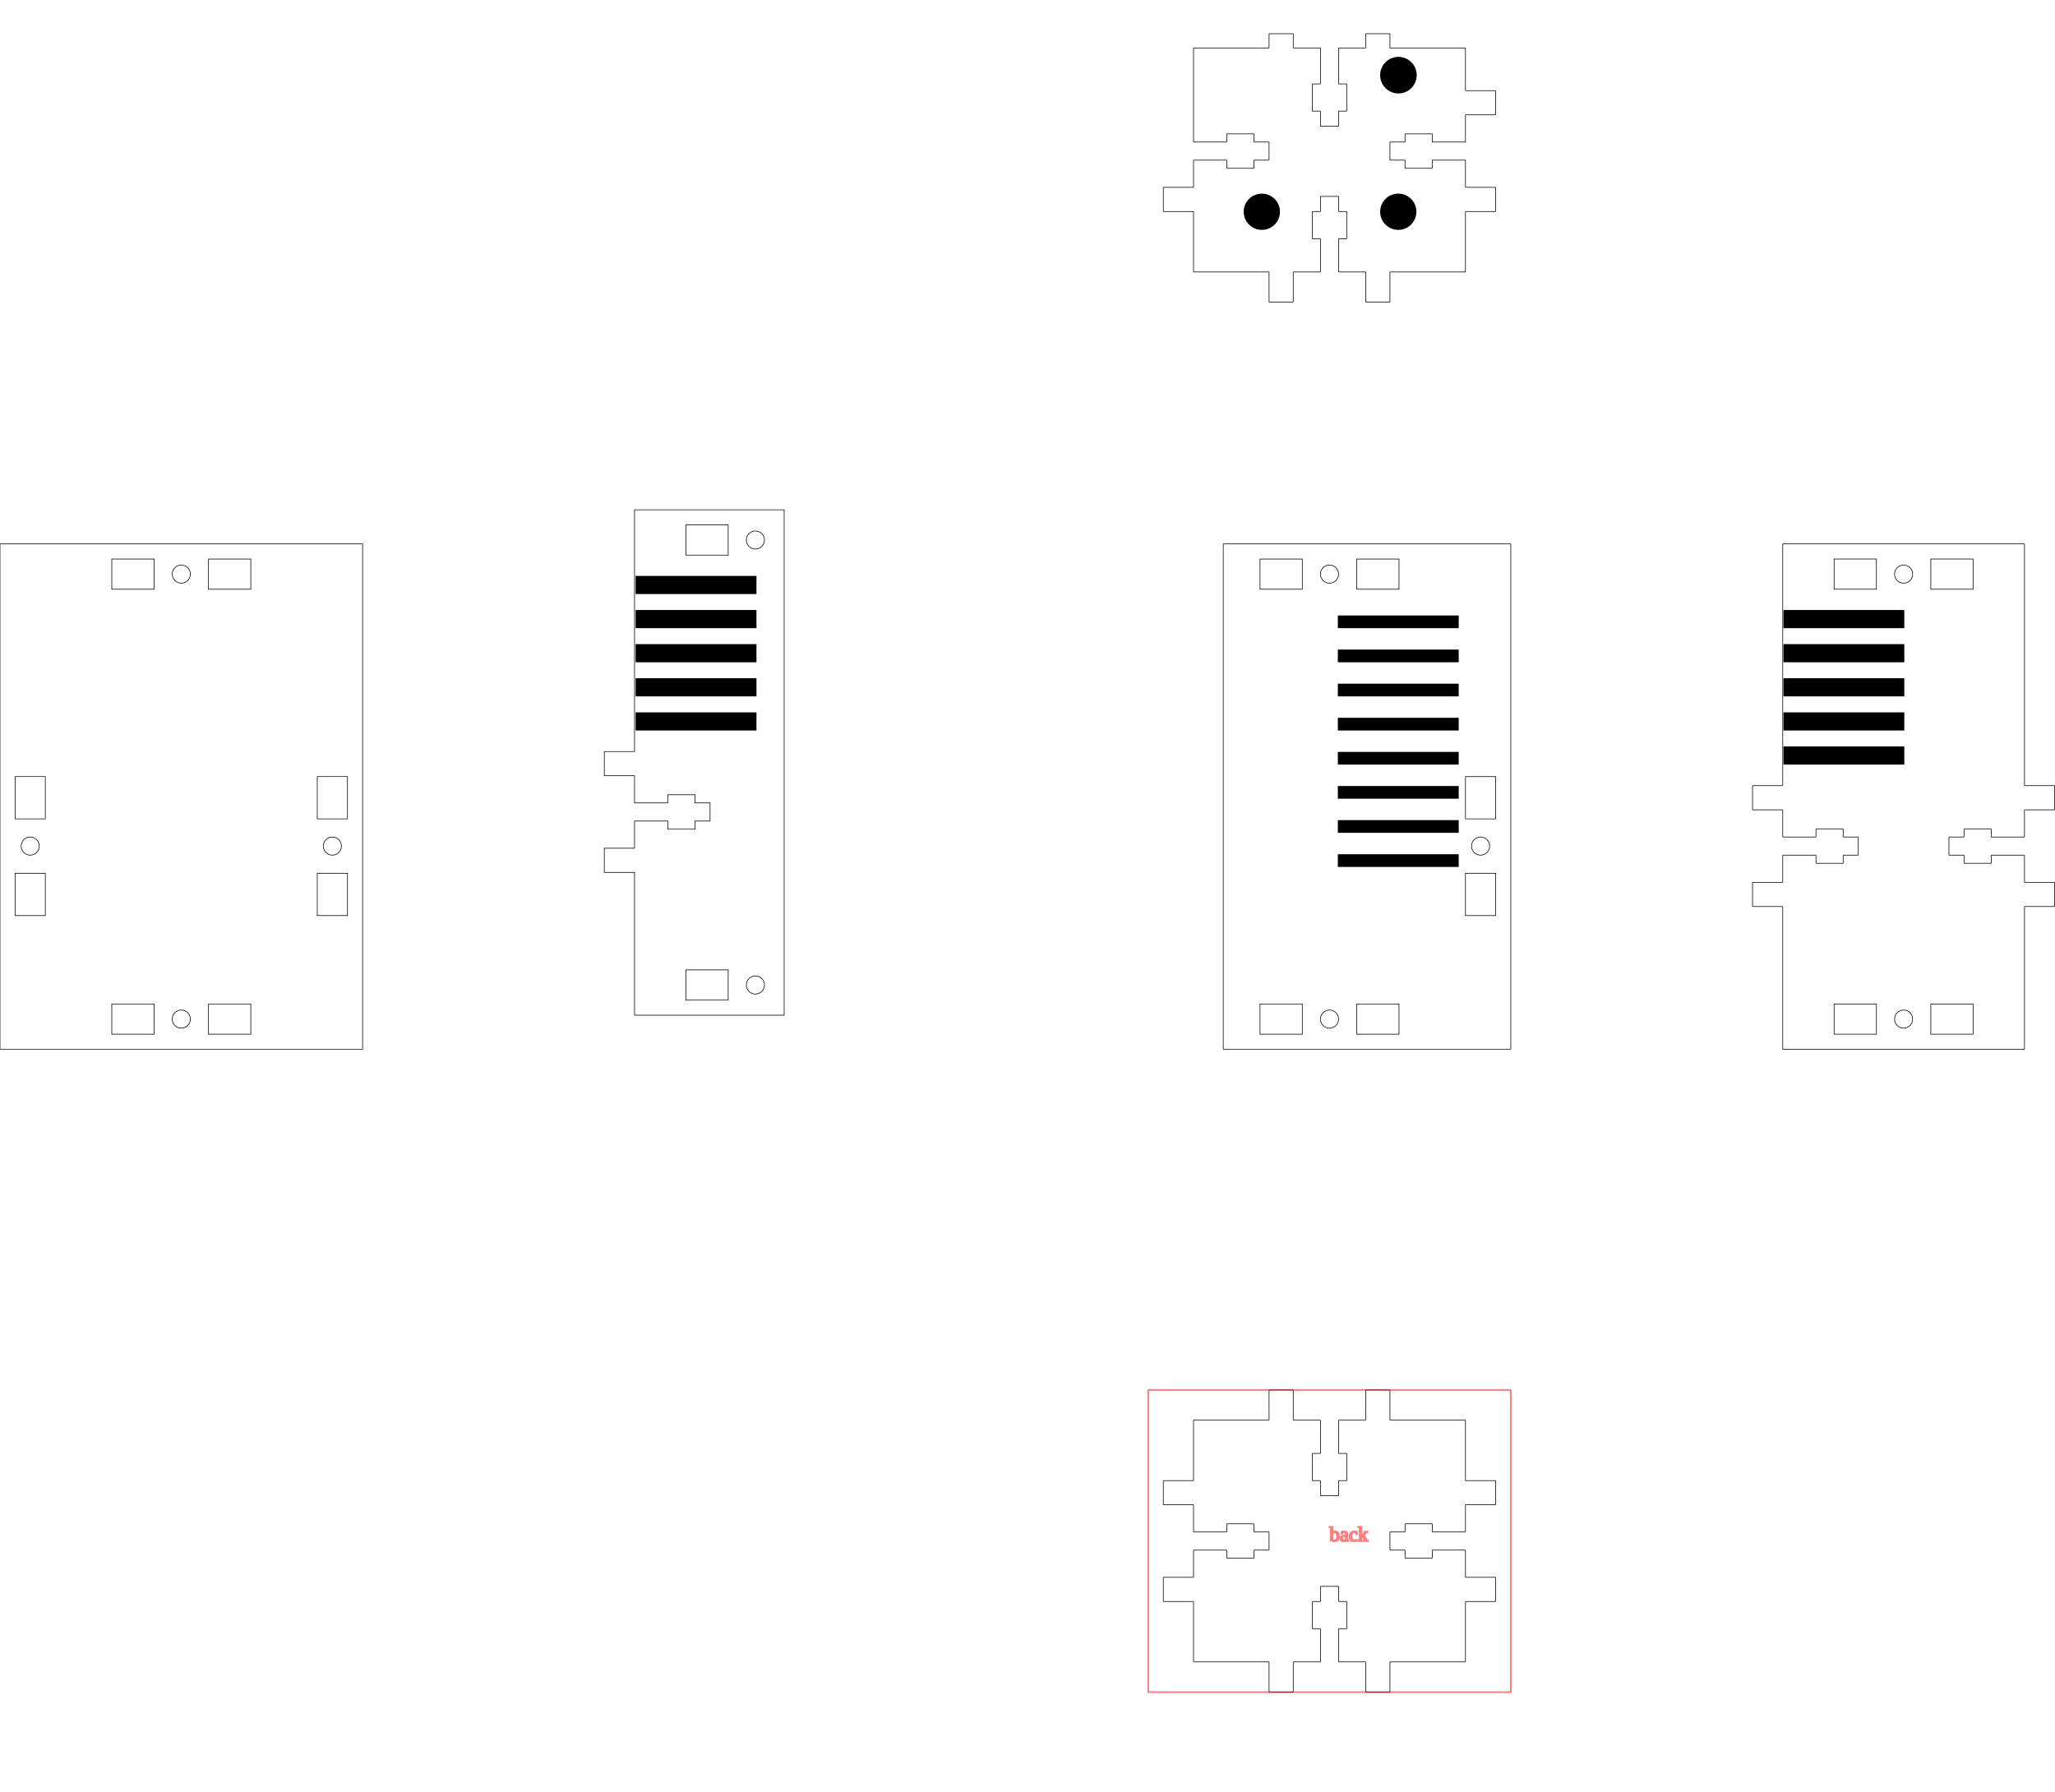
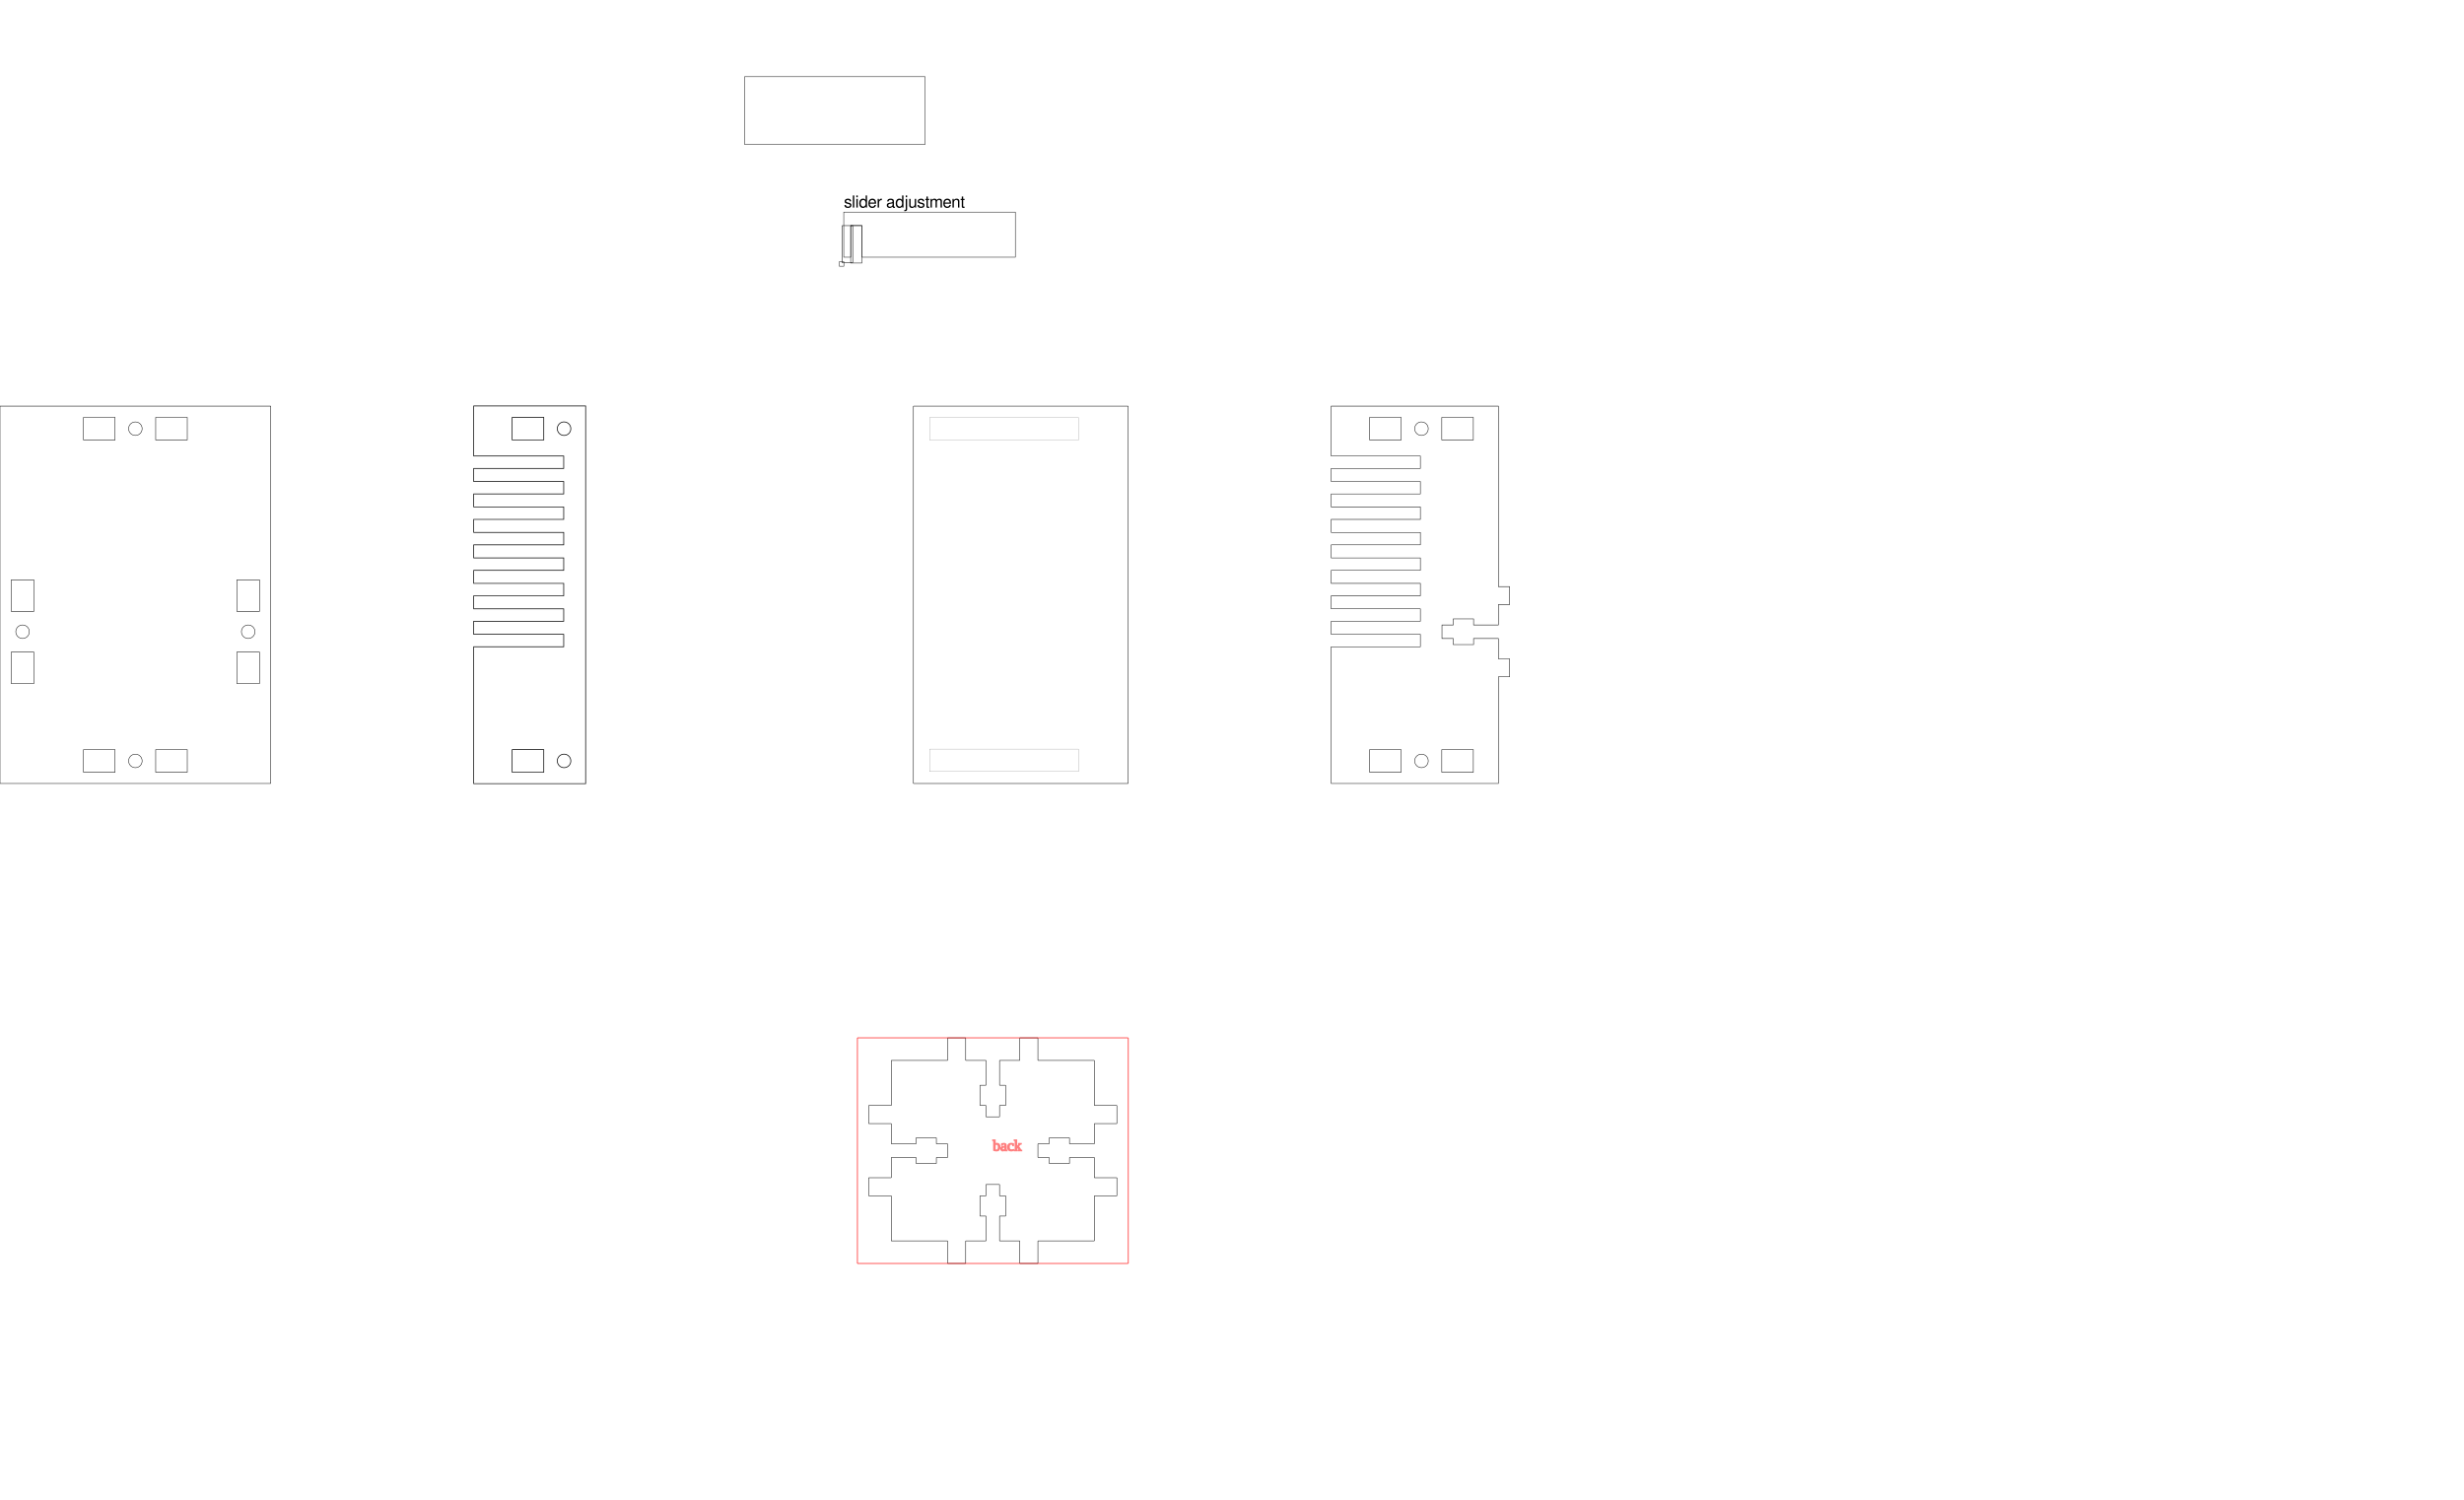
<svg xmlns="http://www.w3.org/2000/svg" height="100%" version="1.1" width="100%" id="svg7338">
  <defs id="defs7340">
    </defs>
  <path id="rect7373" style="fill:none;stroke:#000000;stroke-width:0.1mm" d="m 8.858,512.008 17.717,0 0,24.803 -17.717,0 0,-24.803 z m 0,-56.693 17.717,0 0,24.803 -17.717,0 0,-24.803 z m 14.173,40.748 c 0,2.935 -2.38,5.315 -5.315,5.315 -2.935,0 -5.315,-2.38 -5.315,-5.315 0,-2.935 2.38,-5.315 5.315,-5.315 2.935,0 5.315,2.38 5.315,5.315 z M 0,318.898 0,615.228 m 122.244,-26.575 24.803,0 0,17.717 -24.803,0 0,-17.717 z m -56.693,0 24.803,0 0,17.717 -24.803,0 0,-17.717 z m 46.063,8.858 c 0,2.935 -2.38,5.315 -5.315,5.315 -2.935,0 -5.315,-2.38 -5.315,-5.315 0,-2.935 2.38,-5.315 5.315,-5.315 2.935,0 5.315,2.38 5.315,5.315 z M 0,615.228 l 212.598,0 m -26.575,-103.22 17.717,0 0,24.803 -17.717,0 0,-24.803 z m 0,-56.693 17.717,0 0,24.803 -17.717,0 0,-24.803 z m 14.173,40.748 c 0,2.935 -2.38,5.315 -5.315,5.315 -2.935,0 -5.315,-2.38 -5.315,-5.315 0,-2.935 2.38,-5.315 5.315,-5.315 2.935,0 5.315,2.38 5.315,5.315 z m 12.402,-177.165 0,296.331 m -90.354,-287.472 24.803,0 0,17.717 -24.803,0 0,-17.717 z m -56.693,0 24.803,0 0,17.717 -24.803,0 0,-17.717 z m 46.063,8.858 c 0,2.935 -2.38,5.315 -5.315,5.315 -2.935,0 -5.315,-2.38 -5.315,-5.315 0,-2.935 2.38,-5.315 5.315,-5.315 2.935,0 5.315,2.38 5.315,5.315 z M 0,318.898 l 212.598,0" />
-   <path id="polyline7473" style="fill:none;stroke:#000000;stroke-width:0.1mm" d="m 391.535,481.378 0,4.783 15.945,0 0,-4.783 8.858,0 0,-10.63 -8.858,0 0,-4.783 -15.945,0 0,4.783 -19.488,0 0,-15.945 -17.717,0 0,-14.173 17.717,0 0,-141.732 87.732,0 0,177.165 0,119.165 -87.732,0 0,-83.732 -17.717,0 0,-14.173 17.717,0 0,-15.945 19.488,0 z m 10.63,87.276 24.803,0 0,17.717 -24.803,0 0,-17.717 z m 46.063,8.858 c 0,2.935 -2.38,5.315 -5.315,5.315 -2.935,0 -5.315,-2.38 -5.315,-5.315 0,-2.935 2.38,-5.315 5.315,-5.315 2.935,0 5.315,2.38 5.315,5.315 z m -46.063,-269.756 24.803,0 0,17.717 -24.803,0 0,-17.717 z m 46.063,8.858 c 0,2.935 -2.38,5.315 -5.315,5.315 -2.935,0 -5.315,-2.38 -5.315,-5.315 0,-2.935 2.38,-5.315 5.315,-5.315 2.935,0 5.315,2.38 5.315,5.315 z" />
-   <path id="polyline7499" transform="translate(44,0)" style="fill:none;stroke:#000000;stroke-width:0.1mm" d="m 673.228,318.898 0,296.331 m 78.244,-26.575 24.803,0 0,17.717 -24.803,0 0,-17.717 z m -56.693,0 24.803,0 0,17.717 -24.803,0 0,-17.717 z m 46.063,8.858 c 0,2.935 -2.38,5.315 -5.315,5.315 -2.935,0 -5.315,-2.38 -5.315,-5.315 0,-2.935 2.38,-5.315 5.315,-5.315 2.935,0 5.315,2.38 5.315,5.315 z m -67.614,17.717 168.598,0 m -26.575,-103.22 17.717,0 0,24.803 -17.717,0 0,-24.803 z m 0,-56.693 17.717,0 0,24.803 -17.717,0 0,-24.803 z m 14.173,40.748 c 0,2.935 -2.38,5.315 -5.315,5.315 -2.935,0 -5.315,-2.38 -5.315,-5.315 0,-2.935 2.38,-5.315 5.315,-5.315 2.935,0 5.315,2.38 5.315,5.315 z m 12.402,-177.165 0,296.331 m -90.354,-287.472 24.803,0 0,17.717 -24.803,0 0,-17.717 z m -56.693,0 24.803,0 0,17.717 -24.803,0 0,-17.717 z m 46.063,8.858 c 0,2.935 -2.38,5.315 -5.315,5.315 -2.935,0 -5.315,-2.38 -5.315,-5.315 0,-2.935 2.38,-5.315 5.315,-5.315 2.935,0 5.315,2.38 5.315,5.315 z m -67.614,-17.717 168.598,0" />
-   <polyline style="fill:none;stroke:#000000;stroke-width:0.1mm" id="polyline7507" points="1045.276,318.898 1187.008,318.898" />
-   <circle style="fill:none;stroke:#000000;stroke-width:0.1mm" id="circle7509" r="5.315" cy="336.614" cx="1116.142" />
-   <rect style="fill:none;stroke:#000000;stroke-width:0.1mm" id="rect7511" y="327.756" x="1075.394" width="24.803" height="17.717" />
-   <rect style="fill:none;stroke:#000000;stroke-width:0.1mm" id="rect7513" y="327.756" x="1132.086" width="24.803" height="17.717" />
-   <polyline style="fill:none;stroke:#000000;stroke-width:0.1mm" id="polyline7515" points="1187.008,318.898 1187.008,460.63" />
-   <polyline style="fill:none;stroke:#000000;stroke-width:0.1mm" id="polyline7517" points="1187.008,460.63 1204.724,460.63" />
-   <polyline style="fill:none;stroke:#000000;stroke-width:0.1mm" id="polyline7519" points="1204.724,460.63 1204.724,474.803" />
-   <polyline style="fill:none;stroke:#000000;stroke-width:0.1mm" id="polyline7521" points="1187.008,474.803 1204.724,474.803" />
-   <polyline style="fill:none;stroke:#000000;stroke-width:0.1mm" id="polyline7523" points="1187.008,531.496 1204.724,531.496" />
-   <polyline style="fill:none;stroke:#000000;stroke-width:0.1mm" id="polyline7525" points="1204.724,531.496 1204.724,517.323" />
-   <polyline style="fill:none;stroke:#000000;stroke-width:0.1mm" id="polyline7527" points="1187.008,517.323 1204.724,517.323" />
-   <polyline style="fill:none;stroke:#000000;stroke-width:0.1mm" id="polyline7529" points="1187.008,474.803 1187.008,490.748" />
-   <polyline style="fill:none;stroke:#000000;stroke-width:0.1mm" id="polyline7531" points="1187.008,490.748 1167.52,490.748" />
-   <polyline style="fill:none;stroke:#000000;stroke-width:0.1mm" id="polyline7533" points="1167.52,490.748 1167.52,485.965" />
-   <polyline style="fill:none;stroke:#000000;stroke-width:0.1mm" id="polyline7535" points="1167.52,485.965 1151.575,485.965" />
-   <polyline style="fill:none;stroke:#000000;stroke-width:0.1mm" id="polyline7537" points="1151.575,485.965 1151.575,490.748" />
-   <polyline style="fill:none;stroke:#000000;stroke-width:0.1mm" id="polyline7539" points="1151.575,490.748 1142.717,490.748" />
-   <polyline style="fill:none;stroke:#000000;stroke-width:0.1mm" id="polyline7541" points="1142.717,490.748 1142.717,501.378" />
-   <polyline style="fill:none;stroke:#000000;stroke-width:0.1mm" id="polyline7543" points="1167.52,501.378 1167.52,506.161" />
-   <polyline style="fill:none;stroke:#000000;stroke-width:0.1mm" id="polyline7545" points="1167.52,506.161 1151.575,506.161" />
-   <polyline style="fill:none;stroke:#000000;stroke-width:0.1mm" id="polyline7547" points="1151.575,506.161 1151.575,501.378" />
-   <polyline style="fill:none;stroke:#000000;stroke-width:0.1mm" id="polyline7549" points="1151.575,501.378 1142.717,501.378" />
-   <polyline style="fill:none;stroke:#000000;stroke-width:0.1mm" id="polyline7551" points="1167.52,501.378 1187.008,501.378" />
-   <polyline style="fill:none;stroke:#000000;stroke-width:0.1mm" id="polyline7553" points="1187.008,501.378 1187.008,517.323" />
-   <path style="fill:none;stroke:#000000;stroke-width:0.1mm" d="m 1187.008,531.496 0,83.732" id="polyline7555" />
-   <polyline style="fill:none;stroke:#000000;stroke-width:0.1mm" id="polyline7557" points="1045.276,673.228 1187.008,673.228" transform="translate(0,-58)" />
-   <circle style="fill:none;stroke:#000000;stroke-width:0.1mm" id="circle7559" r="5.315" cy="655.512" cx="1116.142" transform="translate(0,-58)" />
-   <rect style="fill:none;stroke:#000000;stroke-width:0.1mm" id="rect7561" y="588.654" x="1075.394" width="24.803" height="17.717" />
-   <rect style="fill:none;stroke:#000000;stroke-width:0.1mm" id="rect7563" y="588.654" x="1132.086" width="24.803" height="17.717" />
-   <polyline style="fill:none;stroke:#000000;stroke-width:0.1mm" id="polyline7565" points="1045.276,318.898 1045.276,460.63" />
-   <polyline style="fill:none;stroke:#000000;stroke-width:0.1mm" id="polyline7567" points="1045.276,460.63 1027.559,460.63" />
-   <polyline style="fill:none;stroke:#000000;stroke-width:0.1mm" id="polyline7569" points="1027.559,460.63 1027.559,474.803" />
-   <polyline style="fill:none;stroke:#000000;stroke-width:0.1mm" id="polyline7571" points="1045.276,474.803 1027.559,474.803" />
-   <polyline style="fill:none;stroke:#000000;stroke-width:0.1mm" id="polyline7573" points="1045.276,531.496 1027.559,531.496" />
-   <polyline style="fill:none;stroke:#000000;stroke-width:0.1mm" id="polyline7575" points="1027.559,531.496 1027.559,517.323" />
-   <polyline style="fill:none;stroke:#000000;stroke-width:0.1mm" id="polyline7577" points="1045.276,517.323 1027.559,517.323" />
-   <polyline style="fill:none;stroke:#000000;stroke-width:0.1mm" id="polyline7579" points="1045.276,474.803 1045.276,490.748" />
-   <polyline style="fill:none;stroke:#000000;stroke-width:0.1mm" id="polyline7581" points="1045.276,490.748 1064.764,490.748" />
-   <polyline style="fill:none;stroke:#000000;stroke-width:0.1mm" id="polyline7583" points="1064.764,490.748 1064.764,485.965" />
-   <polyline style="fill:none;stroke:#000000;stroke-width:0.1mm" id="polyline7585" points="1064.764,485.965 1080.709,485.965" />
-   <polyline style="fill:none;stroke:#000000;stroke-width:0.1mm" id="polyline7587" points="1080.709,485.965 1080.709,490.748" />
-   <polyline style="fill:none;stroke:#000000;stroke-width:0.1mm" id="polyline7589" points="1080.709,490.748 1089.567,490.748" />
-   <polyline style="fill:none;stroke:#000000;stroke-width:0.1mm" id="polyline7591" points="1089.567,490.748 1089.567,501.378" />
-   <polyline style="fill:none;stroke:#000000;stroke-width:0.1mm" id="polyline7593" points="1064.764,501.378 1064.764,506.161" />
-   <polyline style="fill:none;stroke:#000000;stroke-width:0.1mm" id="polyline7595" points="1064.764,506.161 1080.709,506.161" />
-   <polyline style="fill:none;stroke:#000000;stroke-width:0.1mm" id="polyline7597" points="1080.709,506.161 1080.709,501.378" />
-   <polyline style="fill:none;stroke:#000000;stroke-width:0.1mm" id="polyline7599" points="1080.709,501.378 1089.567,501.378" />
-   <polyline style="fill:none;stroke:#000000;stroke-width:0.1mm" id="polyline7601" points="1064.764,501.378 1045.276,501.378" />
-   <polyline style="fill:none;stroke:#000000;stroke-width:0.1mm" id="polyline7603" points="1045.276,501.378 1045.276,517.323" />
-   <path style="fill:none;stroke:#000000;stroke-width:0.1mm" d="m 1045.276,531.496 0,83.732" id="polyline7605" />
-   <path id="polyline7773" style="fill:none;stroke:#000000;stroke-width:0.1mm" d="m 699.803,124.016 0,35.433 m 0,-65.551 0,15.945 m 19.488,-15.945 -19.488,0 m 35.433,0 8.858,0 m -8.858,4.783 0,-4.783 m -15.945,4.783 15.945,0 m -15.945,-4.783 0,4.783 m 24.803,-15.413 0,10.63 m -8.858,-10.63 8.858,0 m -8.858,-4.783 0,4.783 m -15.945,-4.783 15.945,0 m -15.945,4.783 0,-4.783 m -19.488,4.783 19.488,0 m -19.488,-55.145 0,32.113 0,23.031 m 0,26.575 -17.717,0 m 0,14.173 0,-14.173 m 17.717,14.173 -17.717,0 m 132.874,35.433 44.291,0 m -74.409,0 15.945,0 m -15.945,-19.488 0,19.488 m 0,-19.488 4.783,0 m 0,0 0,-15.945 m 0,0 -4.783,0 m 0,0 0,-8.858 m 0,0 -10.63,0 m 0,8.858 0,-8.858 m -4.783,8.858 4.783,0 m -4.783,15.945 0,-15.945 m 4.783,15.945 -4.783,0 m 4.783,19.488 0,-19.488 m -15.945,19.488 15.945,0 m 40.748,0 0,17.717 m -14.173,0 14.173,0 m -14.173,-17.717 0,17.717 m -42.52,-17.717 0,17.717 m -14.173,0 14.173,0 m -14.173,-17.717 0,17.717 m -44.291,-17.717 44.291,0 m 115.157,-35.433 0,35.433 m 0,-65.551 0,15.945 m -19.488,-15.945 19.488,0 m -35.433,0 -8.858,0 m 8.858,4.783 0,-4.783 m 15.945,4.783 -15.945,0 m 15.945,-4.783 0,4.783 m -24.803,-15.413 0,10.63 m 8.858,-10.63 -8.858,0 m 8.858,-4.783 0,4.783 m 15.945,-4.783 -15.945,0 m 15.945,4.783 0,-4.783 m 19.488,4.783 -19.488,0 m 19.488,-15.945 0,15.945 m 0,26.575 17.717,0 m 0,14.173 0,-14.173 m -17.717,14.173 17.717,0 m -17.717,-56.693 17.717,0 m 0,-14.173 0,14.173 m -17.717,-14.173 17.717,0 m -17.717,-25.027 0,25.027 m -44.291,-25.027 44.291,0 m -74.409,0 15.945,0 m -15.945,21.082 0,-21.082 m 0,21.082 4.783,0 m 0,0 0,15.945 m 0,0 -4.783,0 m 0,0 0,8.858 m 0,0 -10.63,0 m 0,-8.858 0,8.858 m -4.783,-8.858 4.783,0 m -4.783,-15.945 0,15.945 m 4.783,-15.945 -4.783,0 m 4.783,-21.082 0,21.082 m -15.945,-21.082 15.945,0 m 40.748,0 0,-8.357 m -14.173,0 14.173,0 m -14.173,8.357 0,-8.357 m -42.52,8.357 0,-8.357 m -14.173,0 14.173,0 m -14.173,8.357 0,-8.357 m -44.291,8.357 44.291,0" />
+   <path style="opacity:1;fill:none;fill-opacity:1;stroke:#000000;stroke-width:0.554;stroke-miterlimit:4;stroke-opacity:1;stroke-dasharray:none" d="M 371.969 318.781 L 371.969 358.094 L 442.625 358.094 L 442.625 367.844 L 371.969 367.844 L 371.969 378.094 L 442.625 378.094 L 442.625 387.844 L 371.969 387.844 L 371.969 398.094 L 442.625 398.094 L 442.625 407.844 L 371.969 407.844 L 371.969 418.094 L 442.625 418.094 L 442.625 427.844 L 371.969 427.844 L 371.969 438.094 L 442.625 438.094 L 442.625 447.844 L 371.969 447.844 L 371.969 458.094 L 442.625 458.094 L 442.625 467.844 L 371.969 467.844 L 371.969 478.094 L 442.625 478.094 L 442.625 487.844 L 371.969 487.844 L 371.969 498.094 L 442.625 498.094 L 442.625 507.844 L 371.969 507.844 L 371.969 615.344 L 459.844 615.344 L 459.844 318.781 L 371.969 318.781 z M 402.156 327.75 L 426.969 327.75 L 426.969 345.469 L 402.156 345.469 L 402.156 327.75 z M 442.375 331.312 C 442.554 331.294 442.723 331.312 442.906 331.312 C 445.842 331.312 448.219 333.69 448.219 336.625 C 448.219 339.56 445.842 341.938 442.906 341.938 C 439.971 341.938 437.594 339.56 437.594 336.625 C 437.594 333.873 439.695 331.585 442.375 331.312 z M 402.156 588.656 L 426.969 588.656 L 426.969 606.375 L 402.156 606.375 L 402.156 588.656 z M 442.906 592.188 C 445.842 592.188 448.219 594.565 448.219 597.5 C 448.219 600.435 445.842 602.812 442.906 602.812 C 439.971 602.812 437.594 600.435 437.594 597.5 C 437.594 594.565 439.971 592.188 442.906 592.188 z " id="rect3600" />
+   <path style="fill:none;stroke:#000000;stroke-width:0.1mm" d="m 1045.281,318.906 0,39.188 70,0 0,9.75 -70,0 0,10.25 70,0 0,9.75 -70,0 0,10.25 70,0 0,9.75 -70,0 0,10.25 70,0 0,9.75 -70,0 0,10.25 70,0 0,9.75 -70,0 0,10.25 70,0 0,9.75 -70,0 0,10.25 70,0 0,9.75 -70,0 0,10.25 70,0 0,9.75 -70,0 0,107.375 131.239,0 0,-83.719 8.759,0 0,-14.188 -8.759,0 0,-15.938 -19.469,0 0,4.781 -15.969,0 0,-4.781 -8.844,0 0,-10.625 8.844,0 0,-4.781 15.969,0 0,4.781 19.469,0 0,-15.938 8.759,0 0,-14.188 -8.759,0 0,-141.719 -131.239,0 z m 30.125,8.844 24.781,0 0,17.719 -24.781,0 0,-17.719 z m 56.688,0 24.781,0 0,17.719 -24.781,0 0,-17.719 z m -16.5,3.562 c 0.178,-0.018 0.38,0 0.562,0 2.936,0 5.313,2.377 5.313,5.312 0,2.935 -2.377,5.312 -5.313,5.312 -2.935,0 -5.344,-2.377 -5.344,-5.312 0,-2.752 2.101,-5.04 4.781,-5.312 z m -40.188,257.344 24.781,0 0,17.719 -24.781,0 0,-17.719 z m 56.688,0 24.781,0 0,17.719 -24.781,0 0,-17.719 z m -15.938,3.531 c 2.936,0 5.313,2.377 5.313,5.312 0,2.935 -2.377,5.312 -5.313,5.312 -2.935,0 -5.344,-2.377 -5.344,-5.312 0,-2.935 2.409,-5.312 5.344,-5.312 z" id="polyline7605" />
  <polyline style="fill:none;stroke:#000000;stroke-width:0.1mm" id="polyline7775" points="699.803,832.677 744.094,832.677" />
  <polyline style="fill:none;stroke:#000000;stroke-width:0.1mm" id="polyline7777" points="744.094,832.677 744.094,814.961" />
  <polyline style="fill:none;stroke:#000000;stroke-width:0.1mm" id="polyline7779" points="744.094,814.961 758.268,814.961" />
  <polyline style="fill:none;stroke:#000000;stroke-width:0.1mm" id="polyline7781" points="758.268,832.677 758.268,814.961" />
  <polyline style="fill:none;stroke:#000000;stroke-width:0.1mm" id="polyline7783" points="800.787,832.677 800.787,814.961" />
  <polyline style="fill:none;stroke:#000000;stroke-width:0.1mm" id="polyline7785" points="800.787,814.961 814.961,814.961" />
  <polyline style="fill:none;stroke:#000000;stroke-width:0.1mm" id="polyline7787" points="814.961,832.677 814.961,814.961" />
  <polyline style="fill:none;stroke:#000000;stroke-width:0.1mm" id="polyline7789" points="758.268,832.677 774.213,832.677" />
  <polyline style="fill:none;stroke:#000000;stroke-width:0.1mm" id="polyline7791" points="774.213,832.677 774.213,852.165" />
  <polyline style="fill:none;stroke:#000000;stroke-width:0.1mm" id="polyline7793" points="774.213,852.165 769.429,852.165" />
  <polyline style="fill:none;stroke:#000000;stroke-width:0.1mm" id="polyline7795" points="769.429,852.165 769.429,868.11" />
  <polyline style="fill:none;stroke:#000000;stroke-width:0.1mm" id="polyline7797" points="769.429,868.11 774.213,868.11" />
  <polyline style="fill:none;stroke:#000000;stroke-width:0.1mm" id="polyline7799" points="774.213,868.11 774.213,876.968" />
  <polyline style="fill:none;stroke:#000000;stroke-width:0.1mm" id="polyline7801" points="784.843,876.968 774.213,876.968" />
  <polyline style="fill:none;stroke:#000000;stroke-width:0.1mm" id="polyline7803" points="784.843,868.11 784.843,876.968" />
  <polyline style="fill:none;stroke:#000000;stroke-width:0.1mm" id="polyline7805" points="789.626,868.11 784.843,868.11" />
  <polyline style="fill:none;stroke:#000000;stroke-width:0.1mm" id="polyline7807" points="789.626,852.165 789.626,868.11" />
  <polyline style="fill:none;stroke:#000000;stroke-width:0.1mm" id="polyline7809" points="784.843,852.165 789.626,852.165" />
  <polyline style="fill:none;stroke:#000000;stroke-width:0.1mm" id="polyline7811" points="784.843,852.165 784.843,832.677" />
  <polyline style="fill:none;stroke:#000000;stroke-width:0.1mm" id="polyline7813" points="784.843,832.677 800.787,832.677" />
  <polyline style="fill:none;stroke:#000000;stroke-width:0.1mm" id="polyline7815" points="814.961,832.677 859.252,832.677" />
  <polyline style="fill:none;stroke:#000000;stroke-width:0.1mm" id="polyline7817" points="859.252,832.677 859.252,868.11" />
  <polyline style="fill:none;stroke:#000000;stroke-width:0.1mm" id="polyline7819" points="859.252,868.11 876.968,868.11" />
  <polyline style="fill:none;stroke:#000000;stroke-width:0.1mm" id="polyline7821" points="876.968,868.11 876.968,882.283" />
  <polyline style="fill:none;stroke:#000000;stroke-width:0.1mm" id="polyline7823" points="859.252,882.283 876.968,882.283" />
  <polyline style="fill:none;stroke:#000000;stroke-width:0.1mm" id="polyline7825" points="859.252,938.976 876.968,938.976" />
  <polyline style="fill:none;stroke:#000000;stroke-width:0.1mm" id="polyline7827" points="876.968,938.976 876.968,924.803" />
  <polyline style="fill:none;stroke:#000000;stroke-width:0.1mm" id="polyline7829" points="859.252,924.803 876.968,924.803" />
  <polyline style="fill:none;stroke:#000000;stroke-width:0.1mm" id="polyline7831" points="859.252,882.283 859.252,898.228" />
  <polyline style="fill:none;stroke:#000000;stroke-width:0.1mm" id="polyline7833" points="859.252,898.228 839.764,898.228" />
  <polyline style="fill:none;stroke:#000000;stroke-width:0.1mm" id="polyline7835" points="839.764,898.228 839.764,893.445" />
  <polyline style="fill:none;stroke:#000000;stroke-width:0.1mm" id="polyline7837" points="839.764,893.445 823.819,893.445" />
  <polyline style="fill:none;stroke:#000000;stroke-width:0.1mm" id="polyline7839" points="823.819,893.445 823.819,898.228" />
  <polyline style="fill:none;stroke:#000000;stroke-width:0.1mm" id="polyline7841" points="823.819,898.228 814.961,898.228" />
  <polyline style="fill:none;stroke:#000000;stroke-width:0.1mm" id="polyline7843" points="814.961,898.228 814.961,908.858" />
  <polyline style="fill:none;stroke:#000000;stroke-width:0.1mm" id="polyline7845" points="839.764,908.858 839.764,913.642" />
  <polyline style="fill:none;stroke:#000000;stroke-width:0.1mm" id="polyline7847" points="839.764,913.642 823.819,913.642" />
  <polyline style="fill:none;stroke:#000000;stroke-width:0.1mm" id="polyline7849" points="823.819,913.642 823.819,908.858" />
  <polyline style="fill:none;stroke:#000000;stroke-width:0.1mm" id="polyline7851" points="823.819,908.858 814.961,908.858" />
  <polyline style="fill:none;stroke:#000000;stroke-width:0.1mm" id="polyline7853" points="839.764,908.858 859.252,908.858" />
  <polyline style="fill:none;stroke:#000000;stroke-width:0.1mm" id="polyline7855" points="859.252,908.858 859.252,924.803" />
  <polyline style="fill:none;stroke:#000000;stroke-width:0.1mm" id="polyline7857" points="859.252,938.976 859.252,974.409" />
  <polyline style="fill:none;stroke:#000000;stroke-width:0.1mm" id="polyline7859" points="699.803,974.409 744.094,974.409" />
  <polyline style="fill:none;stroke:#000000;stroke-width:0.1mm" id="polyline7861" points="744.094,974.409 744.094,992.126" />
  <polyline style="fill:none;stroke:#000000;stroke-width:0.1mm" id="polyline7863" points="744.094,992.126 758.268,992.126" />
  <polyline style="fill:none;stroke:#000000;stroke-width:0.1mm" id="polyline7865" points="758.268,974.409 758.268,992.126" />
  <polyline style="fill:none;stroke:#000000;stroke-width:0.1mm" id="polyline7867" points="800.787,974.409 800.787,992.126" />
  <polyline style="fill:none;stroke:#000000;stroke-width:0.1mm" id="polyline7869" points="800.787,992.126 814.961,992.126" />
  <polyline style="fill:none;stroke:#000000;stroke-width:0.1mm" id="polyline7871" points="814.961,974.409 814.961,992.126" />
  <polyline style="fill:none;stroke:#000000;stroke-width:0.1mm" id="polyline7873" points="758.268,974.409 774.213,974.409" />
  <polyline style="fill:none;stroke:#000000;stroke-width:0.1mm" id="polyline7875" points="774.213,974.409 774.213,954.921" />
  <polyline style="fill:none;stroke:#000000;stroke-width:0.1mm" id="polyline7877" points="774.213,954.921 769.429,954.921" />
  <polyline style="fill:none;stroke:#000000;stroke-width:0.1mm" id="polyline7879" points="769.429,954.921 769.429,938.976" />
  <polyline style="fill:none;stroke:#000000;stroke-width:0.1mm" id="polyline7881" points="769.429,938.976 774.213,938.976" />
  <polyline style="fill:none;stroke:#000000;stroke-width:0.1mm" id="polyline7883" points="774.213,938.976 774.213,930.118" />
  <polyline style="fill:none;stroke:#000000;stroke-width:0.1mm" id="polyline7885" points="784.843,930.118 774.213,930.118" />
  <polyline style="fill:none;stroke:#000000;stroke-width:0.1mm" id="polyline7887" points="784.843,938.976 784.843,930.118" />
  <polyline style="fill:none;stroke:#000000;stroke-width:0.1mm" id="polyline7889" points="789.626,938.976 784.843,938.976" />
  <polyline style="fill:none;stroke:#000000;stroke-width:0.1mm" id="polyline7891" points="789.626,954.921 789.626,938.976" />
  <polyline style="fill:none;stroke:#000000;stroke-width:0.1mm" id="polyline7893" points="784.843,954.921 789.626,954.921" />
  <polyline style="fill:none;stroke:#000000;stroke-width:0.1mm" id="polyline7895" points="784.843,954.921 784.843,974.409" />
  <polyline style="fill:none;stroke:#000000;stroke-width:0.1mm" id="polyline7897" points="784.843,974.409 800.787,974.409" />
  <polyline style="fill:none;stroke:#000000;stroke-width:0.1mm" id="polyline7899" points="814.961,974.409 859.252,974.409" />
  <polyline style="fill:none;stroke:#000000;stroke-width:0.1mm" id="polyline7901" points="699.803,832.677 699.803,868.11" />
  <polyline style="fill:none;stroke:#000000;stroke-width:0.1mm" id="polyline7903" points="699.803,868.11 682.087,868.11" />
  <polyline style="fill:none;stroke:#000000;stroke-width:0.1mm" id="polyline7905" points="682.087,868.11 682.087,882.283" />
  <polyline style="fill:none;stroke:#000000;stroke-width:0.1mm" id="polyline7907" points="699.803,882.283 682.087,882.283" />
  <polyline style="fill:none;stroke:#000000;stroke-width:0.1mm" id="polyline7909" points="699.803,938.976 682.087,938.976" />
  <polyline style="fill:none;stroke:#000000;stroke-width:0.1mm" id="polyline7911" points="682.087,938.976 682.087,924.803" />
  <polyline style="fill:none;stroke:#000000;stroke-width:0.1mm" id="polyline7913" points="699.803,924.803 682.087,924.803" />
  <polyline style="fill:none;stroke:#000000;stroke-width:0.1mm" id="polyline7915" points="699.803,882.283 699.803,898.228" />
  <polyline style="fill:none;stroke:#000000;stroke-width:0.1mm" id="polyline7917" points="699.803,898.228 719.291,898.228" />
  <polyline style="fill:none;stroke:#000000;stroke-width:0.1mm" id="polyline7919" points="719.291,898.228 719.291,893.445" />
  <polyline style="fill:none;stroke:#000000;stroke-width:0.1mm" id="polyline7921" points="719.291,893.445 735.236,893.445" />
  <polyline style="fill:none;stroke:#000000;stroke-width:0.1mm" id="polyline7923" points="735.236,893.445 735.236,898.228" />
  <polyline style="fill:none;stroke:#000000;stroke-width:0.1mm" id="polyline7925" points="735.236,898.228 744.094,898.228" />
  <polyline style="fill:none;stroke:#000000;stroke-width:0.1mm" id="polyline7927" points="744.094,898.228 744.094,908.858" />
  <polyline style="fill:none;stroke:#000000;stroke-width:0.1mm" id="polyline7929" points="719.291,908.858 719.291,913.642" />
  <polyline style="fill:none;stroke:#000000;stroke-width:0.1mm" id="polyline7931" points="719.291,913.642 735.236,913.642" />
  <polyline style="fill:none;stroke:#000000;stroke-width:0.1mm" id="polyline7933" points="735.236,913.642 735.236,908.858" />
  <polyline style="fill:none;stroke:#000000;stroke-width:0.1mm" id="polyline7935" points="735.236,908.858 744.094,908.858" />
  <polyline style="fill:none;stroke:#000000;stroke-width:0.1mm" id="polyline7937" points="719.291,908.858 699.803,908.858" />
  <polyline style="fill:none;stroke:#000000;stroke-width:0.1mm" id="polyline7939" points="699.803,908.858 699.803,924.803" />
  <polyline style="fill:none;stroke:#000000;stroke-width:0.1mm" id="polyline7941" points="699.803,938.976 699.803,974.409" />
  <polyline style="opacity:0.5;stroke:#ff0000" id="polyline7994" points="673.228,814.961 885.827,814.961" />
  <polyline style="opacity:0.5;stroke:#ff0000" id="polyline7996" points="885.827,814.961 885.827,992.126" />
  <polyline style="opacity:0.5;stroke:#ff0000" id="polyline7998" points="673.228,814.961 673.228,992.126" />
  <polyline style="opacity:0.5;stroke:#ff0000" id="polyline8000" points="673.228,992.126 885.827,992.126" />
  <text style="opacity:0.5;stroke:#ff0000" id="text8002" y="903.543" x="779.528">back</text>
-   <path style="fill:#000000;fill-opacity:1;stroke:none" id="path8351" d="m 346.546,104.457 a 15.9,15.9 0 1 1 -31.801,0 15.9,15.9 0 1 1 31.801,0 z" transform="matrix(0.6741053,0,0,0.6741053,597.0485,-26.34935)" />
-   <path id="rect8373" d="m 784.417,360.855 70.866,0 0,7.441 -70.866,0 0,-7.441 z" style="fill:#000000;fill-opacity:1;stroke:none" />
-   <path id="rect8392" d="m 784.417,380.855 70.866,0 0,7.441 -70.866,0 0,-7.441 z" style="fill:#000000;fill-opacity:1;stroke:none" />
-   <path id="rect8396" d="m 784.417,400.855 70.866,0 0,7.441 -70.866,0 0,-7.441 z" style="fill:#000000;fill-opacity:1;stroke:none" />
-   <path id="rect8400" d="m 784.417,420.855 70.866,0 0,7.441 -70.866,0 0,-7.441 z" style="fill:#000000;fill-opacity:1;stroke:none" />
-   <path id="rect8404" d="m 784.417,440.855 70.866,0 0,7.441 -70.866,0 0,-7.441 z" style="fill:#000000;fill-opacity:1;stroke:none" />
-   <path id="rect8373-3" d="m 372.676,337.666 70.866,0 0,10.63 -70.866,0 0,-10.63 z" style="fill:#000000;fill-opacity:1;stroke:none" />
-   <path id="rect8392-4" d="m 372.676,357.666 70.866,0 0,10.63 -70.866,0 0,-10.63 z" style="fill:#000000;fill-opacity:1;stroke:none" />
-   <path id="rect8396-7" d="m 372.676,377.666 70.866,0 0,10.63 -70.866,0 0,-10.63 z" style="fill:#000000;fill-opacity:1;stroke:none" />
-   <path id="rect8400-7" d="m 372.676,397.666 70.866,0 0,10.63 -70.866,0 0,-10.63 z" style="fill:#000000;fill-opacity:1;stroke:none" />
-   <path id="rect8404-9" d="m 372.676,417.666 70.866,0 0,10.63 -70.866,0 0,-10.63 z" style="fill:#000000;fill-opacity:1;stroke:none" />
-   <path style="fill:#000000;fill-opacity:1;stroke:none" d="m 1045.683,357.666 70.866,0 0,10.63 -70.866,0 0,-10.63 z" id="path8487" />
-   <path style="fill:#000000;fill-opacity:1;stroke:none" d="m 1045.683,377.666 70.866,0 0,10.63 -70.866,0 0,-10.63 z" id="path8495" />
-   <path style="fill:#000000;fill-opacity:1;stroke:none" d="m 1045.683,397.666 70.866,0 0,10.63 -70.866,0 0,-10.63 z" id="path8499" />
-   <path style="fill:#000000;fill-opacity:1;stroke:none" d="m 1045.683,417.666 70.866,0 0,10.63 -70.866,0 0,-10.63 z" id="path8503" />
-   <path style="fill:#000000;fill-opacity:1;stroke:none" d="m 1045.683,437.666 70.866,0 0,10.63 -70.866,0 0,-10.63 z" id="path8507" />
-   <path transform="matrix(0.6685342,0,0,0.6685342,598.802,54.32118)" d="m 346.546,104.457 a 15.9,15.9 0 1 1 -31.801,0 15.9,15.9 0 1 1 31.801,0 z" id="path8519" style="fill:#000000;fill-opacity:1;stroke:none" />
-   <path style="fill:#000000;fill-opacity:1;stroke:none" id="path8521" d="m 346.546,104.457 a 15.9,15.9 0 1 1 -31.801,0 15.9,15.9 0 1 1 31.801,0 z" transform="matrix(0.6685342,0,0,0.6685342,518.802,54.32118)" />
-   <path style="fill:#000000;fill-opacity:1;stroke:none" d="m 784.417,460.855 70.866,0 0,7.441 -70.866,0 0,-7.441 z" id="path2982" />
-   <path id="path2984" d="m 784.417,480.855 70.866,0 0,7.441 -70.866,0 0,-7.441 z" style="fill:#000000;fill-opacity:1;stroke:none" />
-   <path style="fill:#000000;fill-opacity:1;stroke:none" d="m 784.417,500.855 70.866,0 0,7.441 -70.866,0 0,-7.441 z" id="path2986" />
+   <path id="polyline7499" style="fill:none;stroke:#000000;stroke-width:0.1mm" d="m 717.228,318.898 0,296.331 m 0,0 168.598,0 m 0,-296.331 0,296.331 m -168.598,-296.331 168.598,0" />
+   <path style="fill:none;stroke:#000000;stroke-width:0.354;stroke-miterlimit:4;stroke-opacity:1" d="M 662.5 166.531 L 662.5 201.969 L 668 201.969 L 668 177.156 L 676.781 177.156 L 676.781 201.969 L 797.25 201.969 L 797.25 166.531 L 662.5 166.531 z " id="rect2931" />
+   <rect style="fill:none;stroke:#000000;stroke-width:0.396;stroke-miterlimit:4;stroke-opacity:1;stroke-dasharray:none" id="rect2951" width="8.291" height="29.096" x="661.274" y="177.186" />
+   <rect style="fill:none;stroke:#000000;stroke-width:0.354;stroke-miterlimit:4;stroke-opacity:1;stroke-dasharray:none" id="rect2953" width="3.543" height="3.543" x="659.034" y="205.512" />
+   <rect style="fill:none;stroke:#000000;stroke-width:0.368;stroke-miterlimit:4;stroke-opacity:1;stroke-dasharray:none" id="rect2969" width="8.831" height="29.391" x="667.934" y="177.172" />
+   <text xml:space="preserve" style="font-size:13px;font-style:normal;font-weight:normal;fill:#000000;fill-opacity:1;stroke:none;font-family:FreeSans;-inkscape-font-specification:FreeSans" x="662.598" y="162.992" id="text3027">
+     <tspan id="tspan3029" x="662.598" y="162.992">slider adjustment</tspan>
+   </text>
+   <rect style="fill:none;stroke:#000000;stroke-width:0.354;stroke-miterlimit:4;stroke-opacity:1;stroke-dasharray:none" id="rect3031" width="141.732" height="53.15" x="584.646" y="60.236" />
+   <path d="m -356.756,374.472 0,-24.803 17.717,0 0,24.803 -17.717,0 z m 0,56.693 0,-24.803 17.717,0 0,24.803 -17.717,0 z m 8.858,-46.063 c 2.935,0 5.315,2.38 5.315,5.315 0,2.935 -2.38,5.315 -5.315,5.315 -2.935,0 -5.315,-2.38 -5.315,-5.315 0,-2.935 2.38,-5.315 5.315,-5.315 z m -269.756,-10.63 0,-24.803 17.717,0 0,24.803 -17.717,0 z m 0,56.693 0,-24.803 17.717,0 0,24.803 -17.717,0 z m 8.858,-46.063 c 2.935,0 5.315,2.38 5.315,5.315 0,2.935 -2.38,5.315 -5.315,5.315 -2.935,0 -5.315,-2.38 -5.315,-5.315 0,-2.935 2.38,-5.315 5.315,-5.315 z" style="fill:none;stroke:#000000;stroke-width:0.1mm" id="path3047" />
+   <path id="path3049" style="fill:none;stroke:#000000;stroke-width:0.1mm" d="m -708.661,162.15 -24.803,0 0,-17.717 24.803,0 0,17.717 z m 56.693,0 -24.803,0 0,-17.717 24.803,0 0,17.717 z m -46.063,-8.858 c 0,-2.935 2.38,-5.315 5.315,-5.315 2.935,0 5.315,2.38 5.315,5.315 0,2.935 -2.38,5.315 -5.315,5.315 -2.935,0 -5.315,-2.38 -5.315,-5.315 z" />
+   <path d="m -288.661,162.15 -24.803,0 0,-17.717 24.803,0 0,17.717 z m 56.693,0 -24.803,0 0,-17.717 24.803,0 0,17.717 z m -46.063,-8.858 c 0,-2.935 2.38,-5.315 5.315,-5.315 2.935,0 5.315,2.38 5.315,5.315 0,2.935 -2.38,5.315 -5.315,5.315 -2.935,0 -5.315,-2.38 -5.315,-5.315 z" style="fill:none;stroke:#000000;stroke-width:0.1mm" id="path3080" />
+   <path style="fill:none;stroke:#000000;stroke-width:0.1mm" d="m -732.281,15.156 0,57.719 3.719,0 0,17.719 14.188,0 0,-17.719 15.938,0 0,-19.5 -4.781,0 0,-15.938 4.781,0 0,-8.844 10.625,0 0,8.844 4.781,0 0,15.938 -4.781,0 0,19.5 15.938,0 0,17.719 14.188,0 0,-17.719 57.562,0 0,-38.406 35.062,0 0,38.406 24.938,0 0,-38.406 35.062,0 0,38.406 24.938,0 0,-38.406 35.062,0 0,38.406 136.594,0 0,17.719 14.156,0 0,-17.719 15.969,0 0,-19.5 -4.812,0 0,-15.938 4.812,0 0,-8.844 10.625,0 0,8.844 4.781,0 0,15.938 -4.781,0 0,19.5 15.938,0 0,17.719 14.156,0 0,-17.719 3.75,0 0,-57.719 -99.156,0 -122.938,0 -54.25,0 -122.906,0 -99.156,0 z" id="polyline7473-1" />
+   <path id="path3186" style="fill:none;stroke:#000000;stroke-width:0.1mm" d="m -527.027,-140.246 17.717,3e-5 0,14.173 -17.717,0 0,15.945 -19.488,0 0,-4.783 -15.945,0 0,4.783 -8.858,0 0,10.63 8.858,0 0,4.783 15.945,0 0,-4.783 19.488,0 0,15.945 17.717,0 0,14.173 -17.717,0 0.019,44.265 -194.919,-0.026 0,-159.344 194.919,-0.026 -0.019,44.265 z m -180.65,93.199 15.031,-15.031 7.5,7.5 -15.031,15.031 -7.5,-7.5 z m 26.25,-57.781 c 0,-22.099 17.484,-40 39.031,-40 21.547,0 39,17.901 39,40 0,22.099 -17.453,40.031 -39,40.031 -21.547,0 -39.031,-17.932 -39.031,-40.031 z m 81.75,-50.219 15.031,-15.031 7.5,7.5 -15.031,15.031 -7.5,-7.5 z" />
+   <g id="g3212" transform="translate(-1704.45,634.6284)">
+     <g id="g3253">
+       <g id="g3445" transform="matrix(0,-1,1,0,935.4135,706.0876)">
+         <path d="m 699.803,124.016 0,35.433 m 0,-65.551 0,15.945 m 19.488,-15.945 -19.488,0 m 35.433,0 8.858,0 m -8.858,4.783 0,-4.783 m -15.945,4.783 15.945,0 m -15.945,-4.783 0,4.783 m 24.803,-15.413 0,10.63 m -8.858,-10.63 8.858,0 m -8.858,-4.783 0,4.783 m -15.945,-4.783 15.945,0 m -15.945,4.783 0,-4.783 m -19.488,4.783 19.488,0 m -19.488,-55.145 0,32.113 0,23.031 m 0,26.575 -17.717,0 m 0,14.173 0,-14.173 m 17.717,14.173 -17.717,0 m 132.874,35.433 44.291,0 m -74.409,0 15.945,0 m -15.945,-19.488 0,19.488 m 0,-19.488 4.783,0 m 0,0 0,-15.945 m 0,0 -4.783,0 m 0,0 0,-8.858 m 0,0 -10.63,0 m 0,8.858 0,-8.858 m -4.783,8.858 4.783,0 m -4.783,15.945 0,-15.945 m 4.783,15.945 -4.783,0 m 4.783,19.488 0,-19.488 m -15.945,19.488 15.945,0 m 40.748,0 0,17.717 m -14.173,0 14.173,0 m -14.173,-17.717 0,17.717 m -42.52,-17.717 0,17.717 m -14.173,0 14.173,0 m -14.173,-17.717 0,17.717 m -44.291,-17.717 44.291,0 m 115.157,-35.433 0,35.433 m 0,-65.551 0,15.945 m -19.488,-15.945 19.488,0 m -35.433,0 -8.858,0 m 8.858,4.783 0,-4.783 m 15.945,4.783 -15.945,0 m 15.945,-4.783 0,4.783 m -24.803,-15.413 0,10.63 m 8.858,-10.63 -8.858,0 m 8.858,-4.783 0,4.783 m 15.945,-4.783 -15.945,0 m 15.945,4.783 0,-4.783 m 19.488,4.783 -19.488,0 m 19.488,-15.945 0,15.945 m 0,26.575 17.717,0 m 0,14.173 0,-14.173 m -17.717,14.173 17.717,0 m -17.717,-56.693 17.717,0 m 0,-14.173 0,14.173 m -17.717,-14.173 17.717,0 m -17.717,-25.027 0,25.027 m -44.291,-25.027 44.291,0 m -74.409,0 15.945,0 m -15.945,21.082 0,-21.082 m 0,21.082 4.783,0 m 0,0 0,15.945 m 0,0 -4.783,0 m 0,0 0,8.858 m 0,0 -10.63,0 m 0,-8.858 0,8.858 m -4.783,-8.858 4.783,0 m -4.783,-15.945 0,15.945 m 4.783,-15.945 -4.783,0 m 4.783,-21.082 0,21.082 m -15.945,-21.082 15.945,0 m 40.748,0 0,-8.357 m -14.173,0 14.173,0 m -14.173,8.357 0,-8.357 m -42.52,8.357 0,-8.357 m -14.173,0 14.173,0 m -14.173,8.357 0,-8.357 m -44.291,8.357 44.291,0" style="fill:none;stroke:#000000;stroke-width:0.1mm" id="path3214" />
+         <path transform="matrix(0.6741053,0,0,0.6741053,597.0485,-26.34935)" d="m 346.546,104.457 c 0,8.782 -7.119,15.9 -15.9,15.9 -8.782,0 -15.9,-7.119 -15.9,-15.9 0,-8.782 7.119,-15.9 15.9,-15.9 8.782,0 15.9,7.119 15.9,15.9 z" id="path3216" style="fill:#000000;fill-opacity:1;stroke:none" />
+         <path style="fill:#000000;fill-opacity:1;stroke:none" id="path3218" d="m 346.546,104.457 c 0,8.782 -7.119,15.9 -15.9,15.9 -8.782,0 -15.9,-7.119 -15.9,-15.9 0,-8.782 7.119,-15.9 15.9,-15.9 8.782,0 15.9,7.119 15.9,15.9 z" transform="matrix(0.6685342,0,0,0.6685342,598.802,54.32118)" />
+         <path transform="matrix(0.6685342,0,0,0.6685342,518.802,54.32118)" d="m 346.546,104.457 c 0,8.782 -7.119,15.9 -15.9,15.9 -8.782,0 -15.9,-7.119 -15.9,-15.9 0,-8.782 7.119,-15.9 15.9,-15.9 8.782,0 15.9,7.119 15.9,15.9 z" id="path3220" style="fill:#000000;fill-opacity:1;stroke:none" />
+       </g>
+     </g>
+   </g>
+   <path id="path3451" style="fill:none;stroke:#000000;stroke-width:0.1mm" d="m -246.488,333.579 0,-24.803 17.717,0 0,24.803 -17.717,0 z m 0,56.693 0,-24.803 17.717,0 0,24.803 -17.717,0 z m 8.858,-46.063 c 2.935,0 5.315,2.38 5.315,5.315 0,2.935 -2.38,5.315 -5.315,5.315 -2.935,0 -5.315,-2.38 -5.315,-5.315 0,-2.935 2.38,-5.315 5.315,-5.315 z" />
+   <path style="fill:none;fill-opacity:1;stroke:#000000;stroke-width:0.038;stroke-miterlimit:4;stroke-opacity:1" d="m 780.479,503.171 10.594,0 0,2.812 67.188,0 0,-7.687 -77.781,0 0,4.875 z m 0,-20 10.594,0 0,2.812 67.188,0 0,-7.687 -77.781,0 0,4.875 z m 0,-20.031 10.594,0 0,2.812 67.188,0 0,-7.688 -77.781,0 0,4.875 z m 0,-20 10.594,0 0,2.812 67.188,0 0,-7.688 -77.781,0 0,4.875 z m 0,-20.031 10.594,0 0,2.813 67.188,0 0,-7.688 -77.781,0 0,4.875 z m 0,-20.031 10.594,0 0,2.812 67.188,0 0,-7.688 -77.781,0 0,4.875 z m 0,-20 10.594,0 0,2.812 67.188,0 0,-7.688 -77.781,0 0,4.875 z m 0,-20.031 10.594,0 0,2.812 67.188,0 0,-7.688 -77.781,0 0,4.875 z" id="rect3144" />
+   <path id="rect3459" style="fill:none;stroke:#000000;stroke-width:0.1;stroke-miterlimit:4;stroke-opacity:1" d="m 729.921,327.846 116.929,0 0,17.717 -116.929,0 0,-17.717 z m 0,260.343 116.929,0 0,17.717 -116.929,0 0,-17.717 z" />
</svg>
